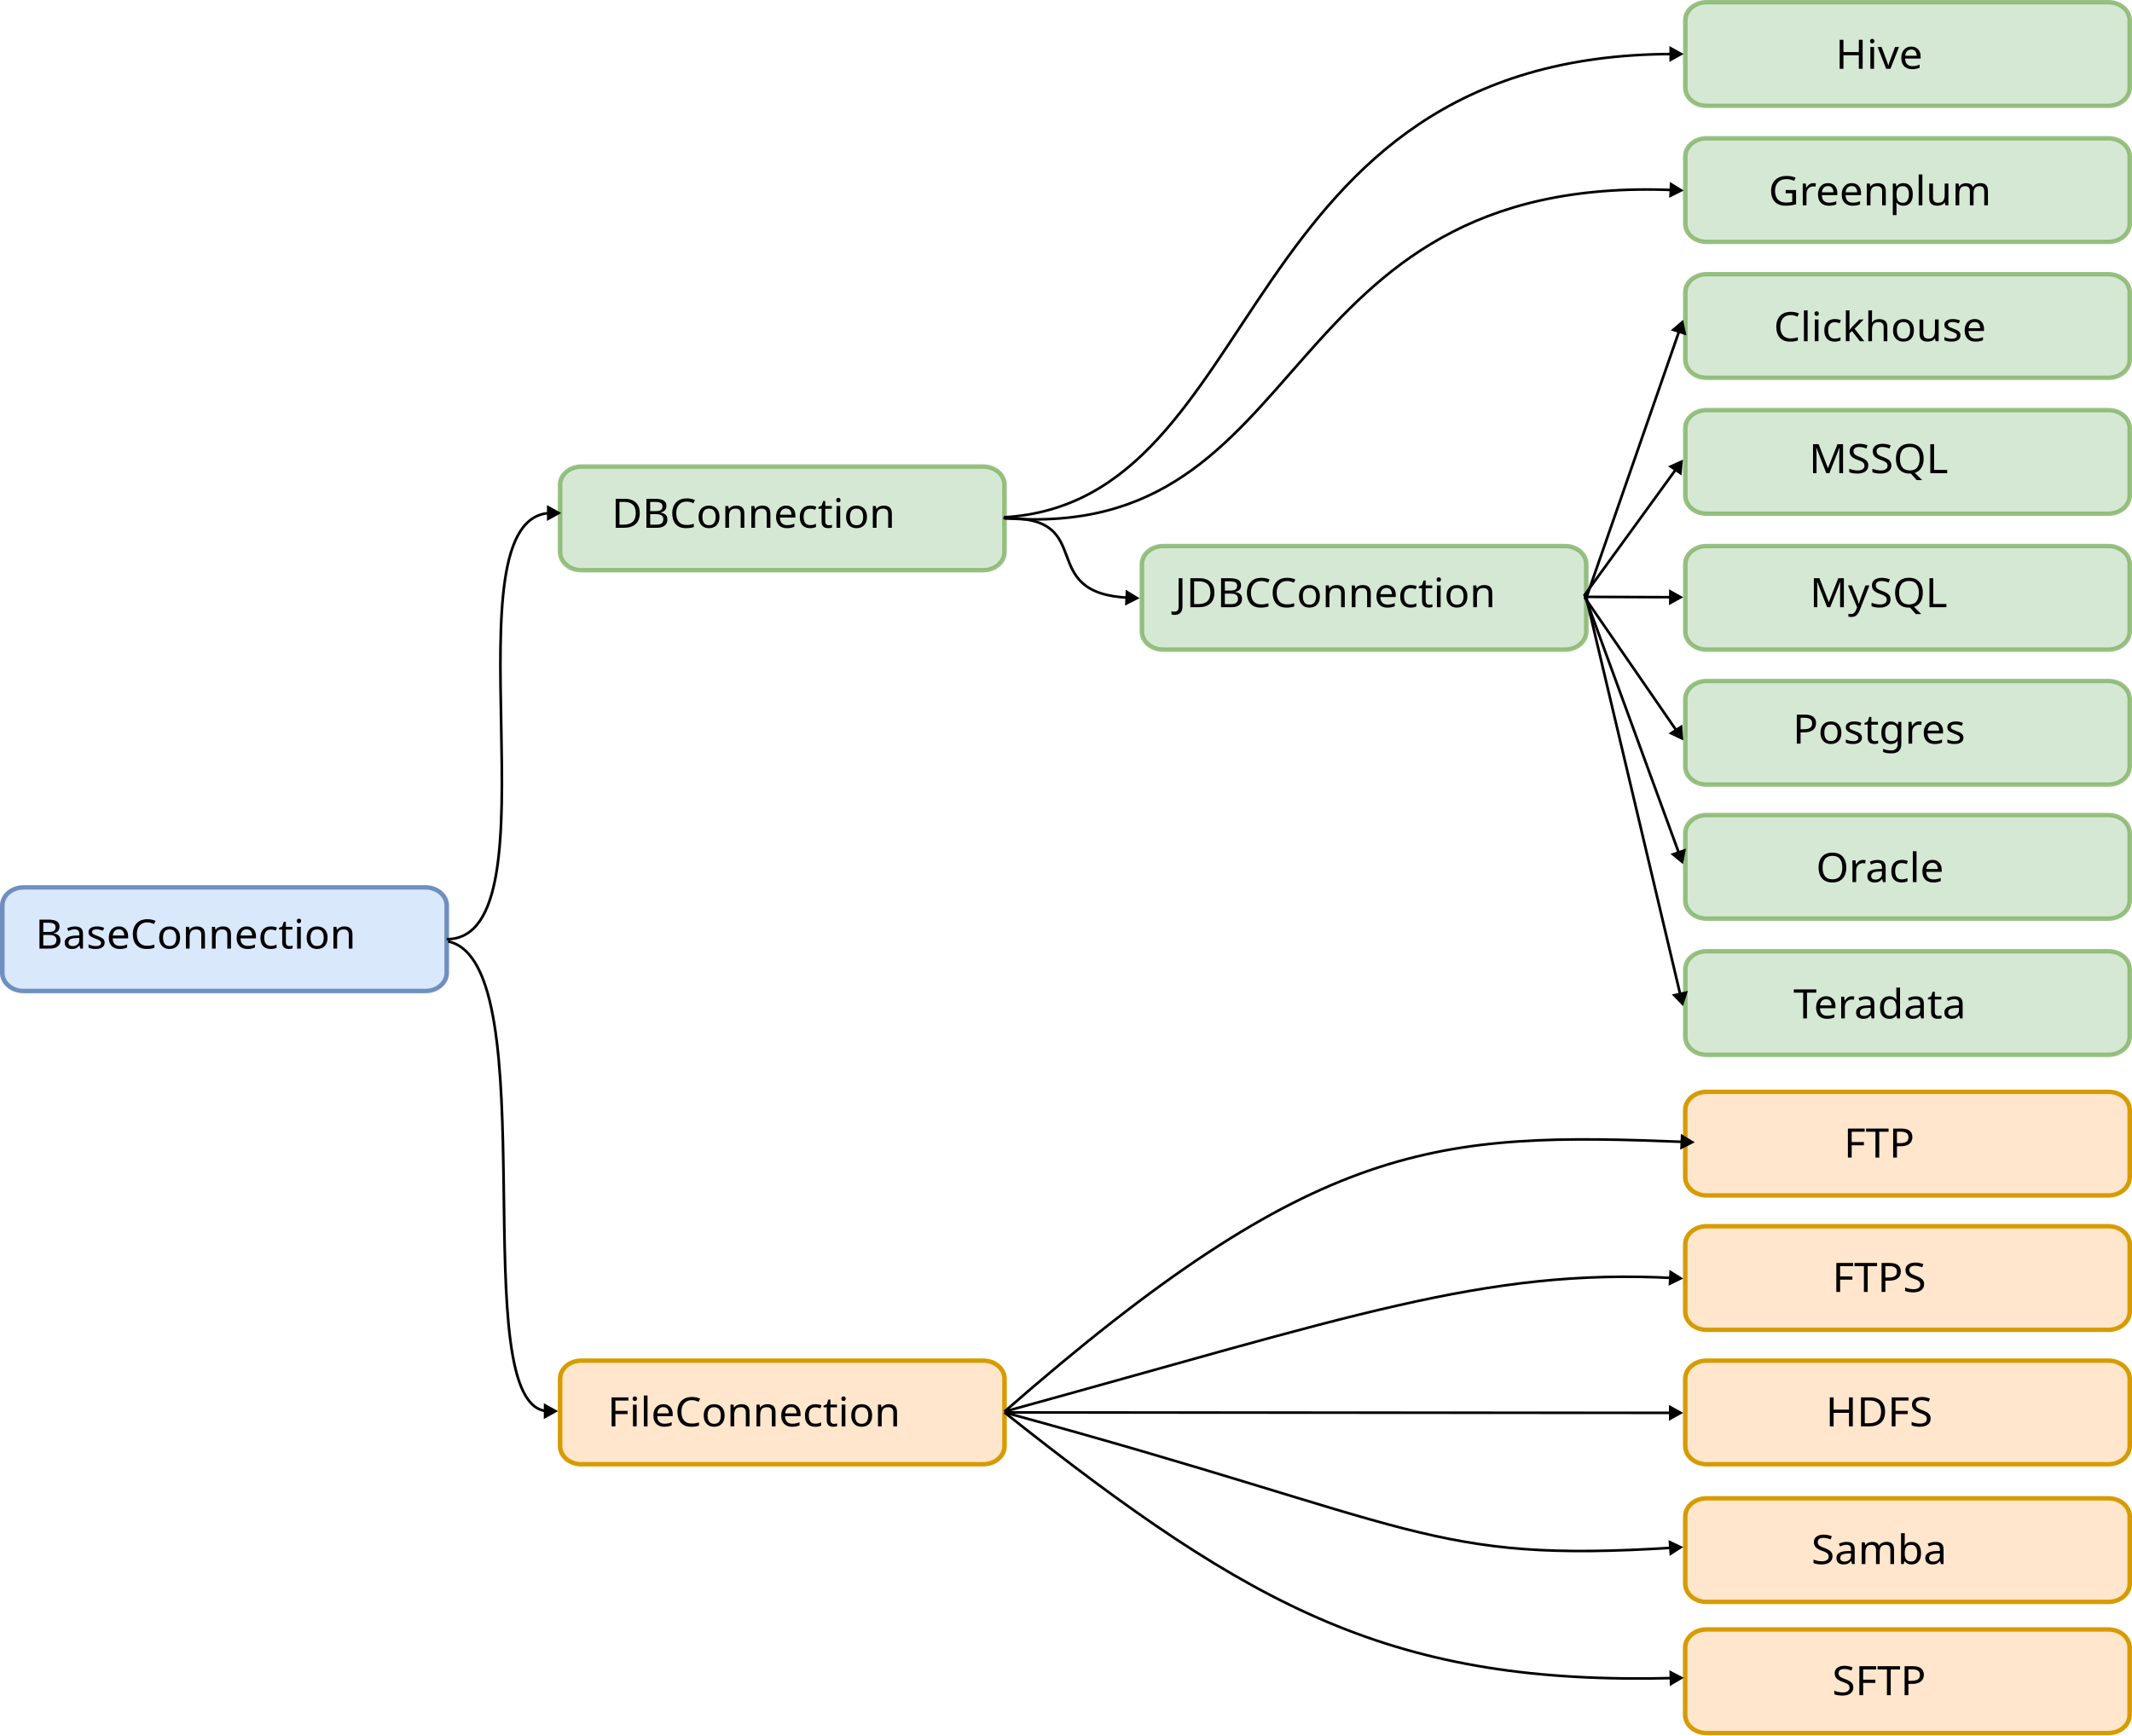
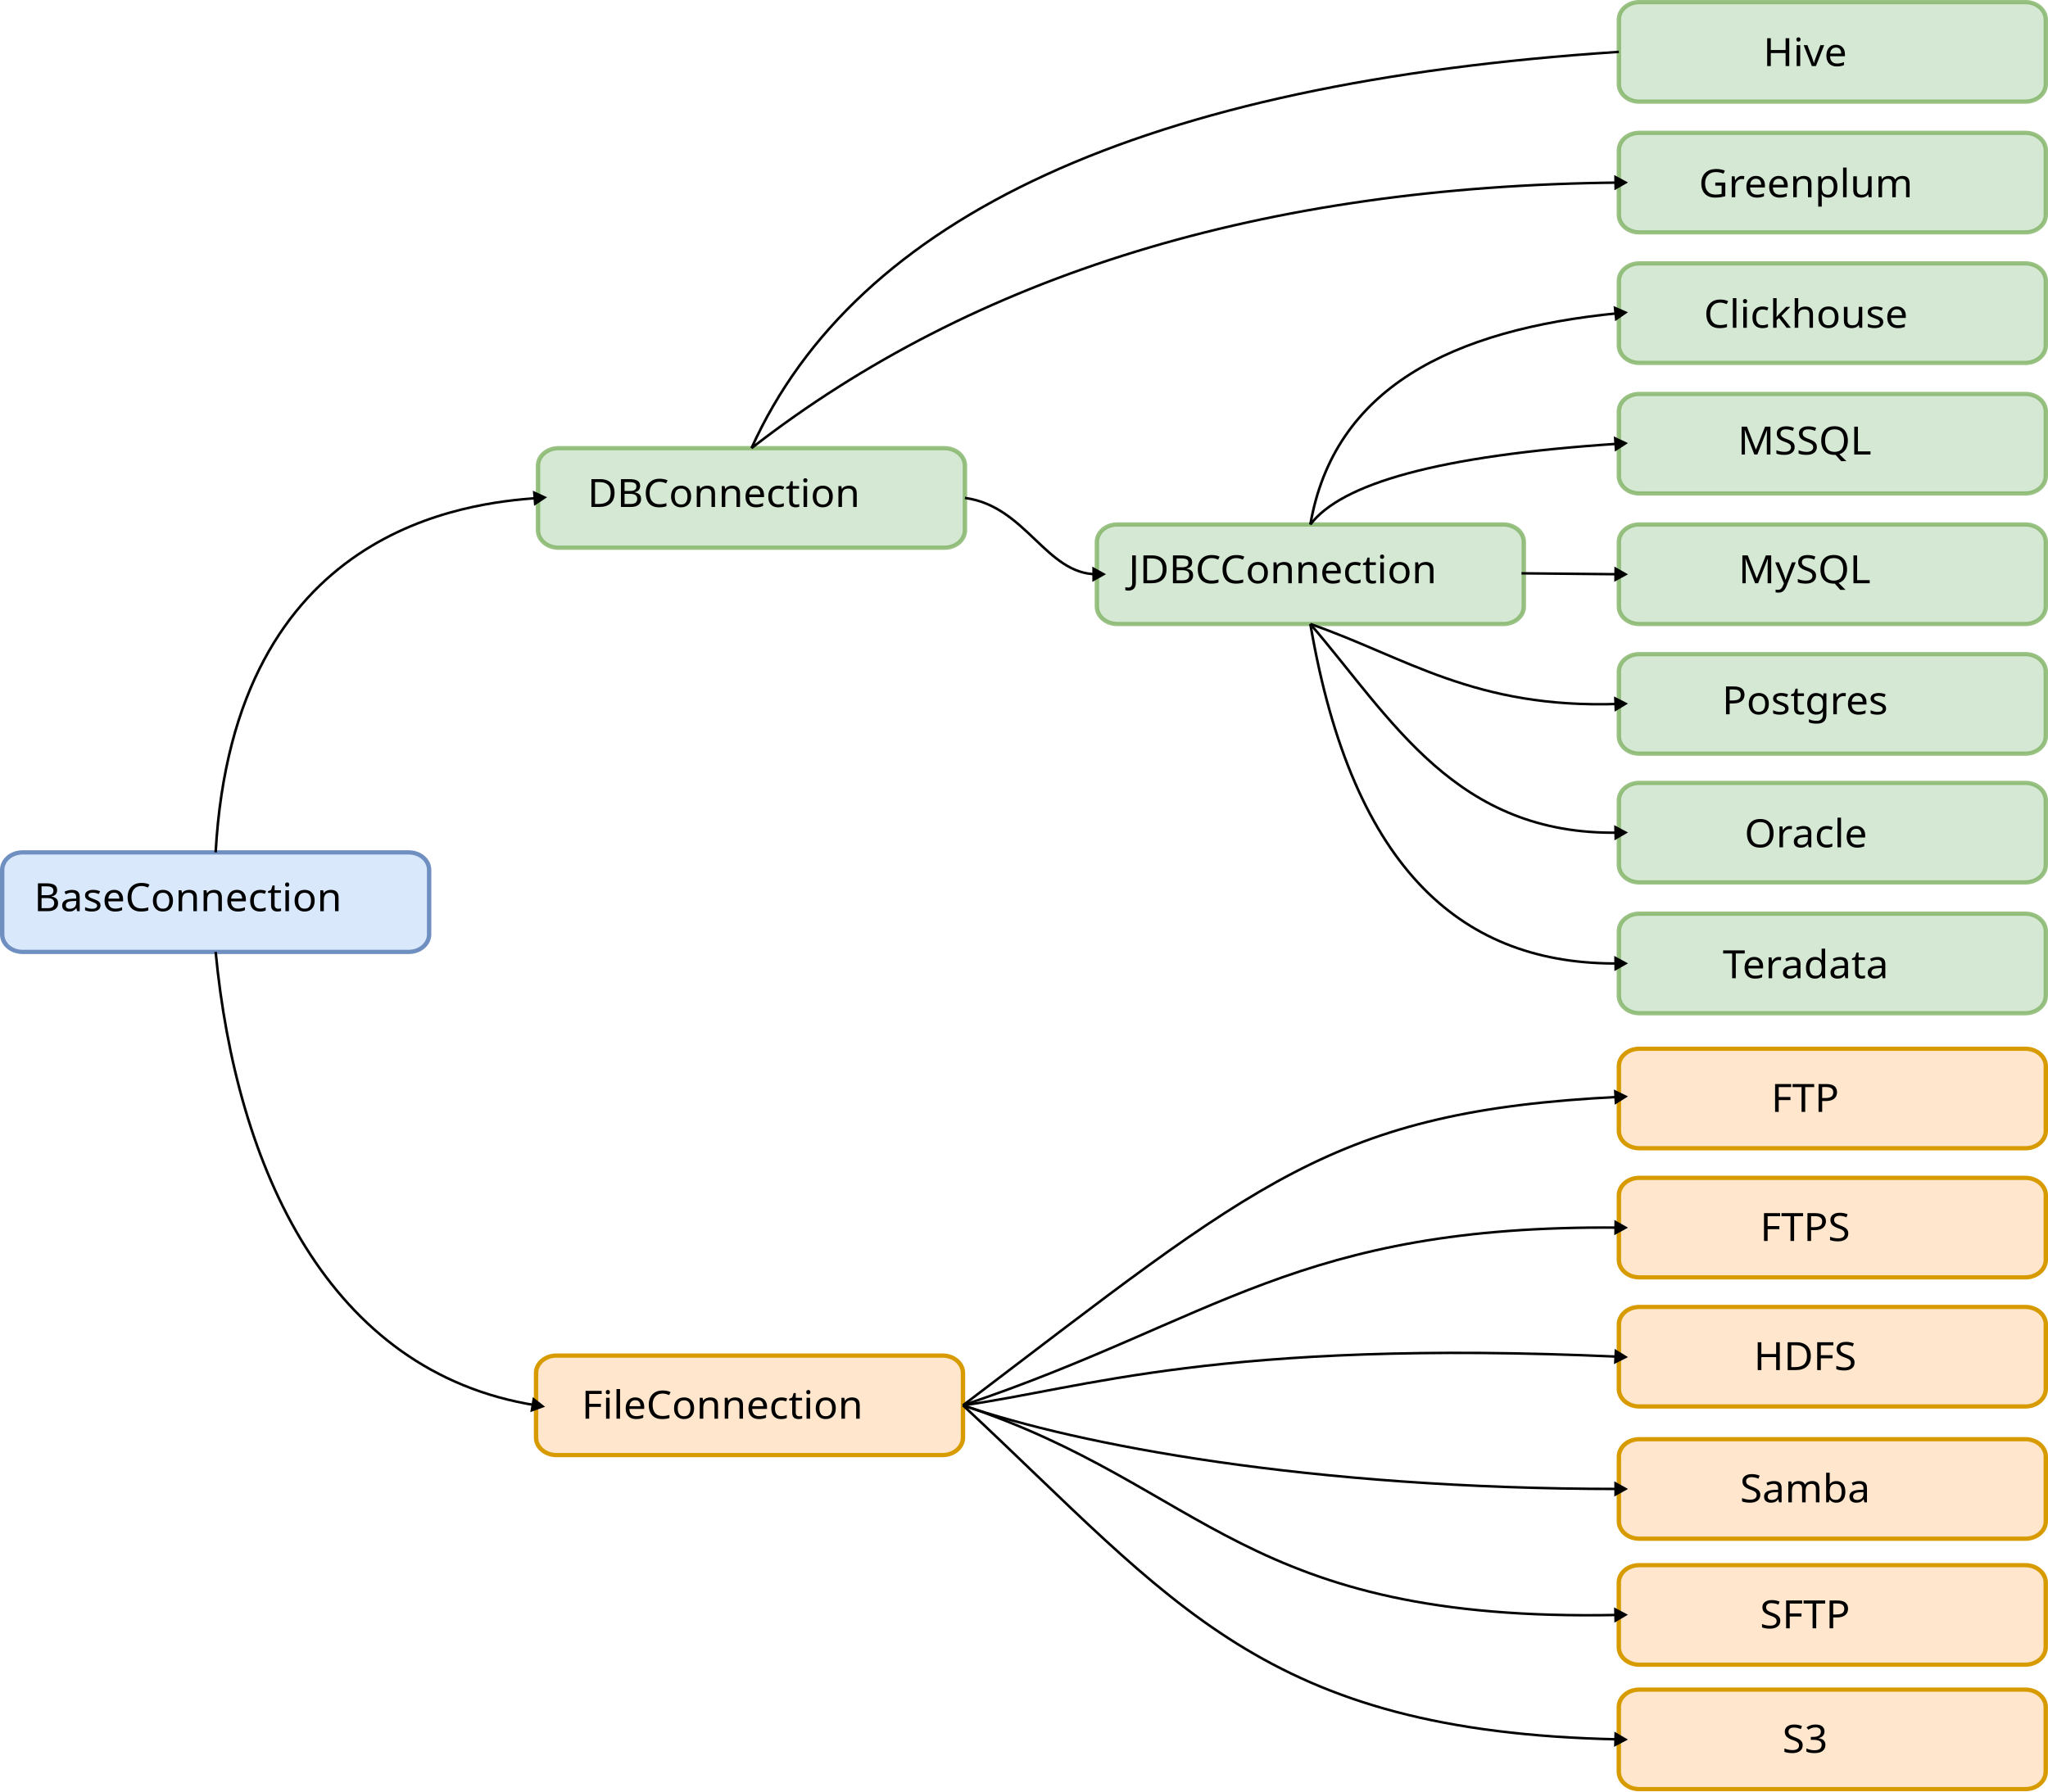
- <svg xmlns="http://www.w3.org/2000/svg" version="1.1" id="svg55" width="1215.637" height="989.598" viewBox="0 0 1215.637 989.598">
+ <svg xmlns="http://www.w3.org/2000/svg" version="1.1" id="svg55" width="1215.637" height="1063.478" viewBox="0 0 1215.637 1063.478">
  <defs id="defs59">
    <marker style="overflow:visible" id="marker8489" refX="0" refY="0" orient="auto" markerWidth="5.324" markerHeight="6.155" viewBox="0 0 5.324 6.155" preserveAspectRatio="xMidYMid" markerUnits="strokeWidth">
      <path transform="scale(0.5)" style="fill:context-stroke;fill-rule:evenodd;stroke:context-stroke;stroke-width:1pt" d="M 5.77,0 -2.88,5 V -5 Z" id="path8487" />
    </marker>
    <marker style="overflow:visible" id="marker8065" refX="0" refY="0" orient="auto-start-reverse" markerWidth="5.324" markerHeight="6.155" viewBox="0 0 5.324 6.155" preserveAspectRatio="xMidYMid">
      <path transform="scale(0.5)" style="fill:context-stroke;fill-rule:evenodd;stroke:context-stroke;stroke-width:1pt" d="M 5.77,0 -2.88,5 V -5 Z" id="path8063" />
    </marker>
    <marker style="overflow:visible" id="TriangleStart" refX="0" refY="0" orient="auto-start-reverse" markerWidth="5.324" markerHeight="6.155" viewBox="0 0 5.324 6.155" preserveAspectRatio="xMidYMid">
      <path transform="scale(0.5)" style="fill:context-stroke;fill-rule:evenodd;stroke:context-stroke;stroke-width:1pt" d="M 5.77,0 -2.88,5 V -5 Z" id="path135" />
    </marker>
    <linearGradient id="linearGradient1695">
      <stop style="stop-color:#d5e8d4;stop-opacity:1;" offset="0" id="stop1693" />
    </linearGradient>
    <marker style="overflow:visible" id="TriangleStart-4" refX="0" refY="0" orient="auto-start-reverse" markerWidth="5.324" markerHeight="6.155" viewBox="0 0 5.324 6.155" preserveAspectRatio="xMidYMid">
      <path transform="scale(0.5)" style="fill:context-stroke;fill-rule:evenodd;stroke:context-stroke;stroke-width:1pt" d="M 5.77,0 -2.88,5 V -5 Z" id="path135-9" />
+     </marker>
+     <marker style="overflow:visible" id="marker8065-5" refX="0" refY="0" orient="auto-start-reverse" markerWidth="5.324" markerHeight="6.155" viewBox="0 0 5.324 6.155" preserveAspectRatio="xMidYMid">
+       <path transform="scale(0.5)" style="fill:context-stroke;fill-rule:evenodd;stroke:context-stroke;stroke-width:1pt" d="M 5.77,0 -2.88,5 V -5 Z" id="path8063-3" />
+     </marker>
+     <marker style="overflow:visible" id="marker8489-6" refX="0" refY="0" orient="auto" markerWidth="5.324" markerHeight="6.155" viewBox="0 0 5.324 6.155" preserveAspectRatio="xMidYMid" markerUnits="strokeWidth">
+       <path transform="scale(0.5)" style="fill:context-stroke;fill-rule:evenodd;stroke:context-stroke;stroke-width:1pt" d="M 5.77,0 -2.88,5 V -5 Z" id="path8487-2" />
    </marker>
  </defs>
  <g id="g61" style="display:inline" transform="matrix(1.000038,0,0,0.9646803,-3.853746,38.05144)">
    <rect style="display:inline;fill:#d5e8d4;fill-opacity:1;fill-rule:evenodd;stroke:#81b366;stroke-width:2.608;stroke-dasharray:none;stroke-opacity:0.816" id="rect275" width="253.401" height="61.252" x="964.739" y="202.999" ry="10.752" rx="12.102" />
    <text xml:space="preserve" style="font-style:normal;font-weight:normal;font-size:24px;line-height:1.25;font-family:sans-serif;display:inline;fill:#000000;fill-opacity:1;stroke:none" x="1090.575" y="240.285" id="text2733">
      <tspan id="tspan2731" x="1090.575" y="240.285" style="font-size:24px;text-align:center;text-anchor:middle">MSSQL</tspan>
    </text>
    <rect style="display:inline;fill:#d5e8d4;fill-opacity:1;fill-rule:evenodd;stroke:#81b366;stroke-width:2.608;stroke-dasharray:none;stroke-opacity:0.816" id="rect275-6" width="253.401" height="61.252" x="964.739" y="122.652" ry="10.752" rx="12.102" />
    <text xml:space="preserve" style="font-style:normal;font-weight:normal;font-size:24px;line-height:1.25;font-family:sans-serif;text-align:center;text-anchor:middle;display:inline;fill:#000000;fill-opacity:1;stroke:none" x="1091.319" y="162.278" id="text2733-0">
      <tspan id="tspan2731-6" x="1091.319" y="162.278" style="font-size:24px;text-align:center;text-anchor:middle">Clickhouse</tspan>
    </text>
    <rect style="display:inline;fill:#d5e8d4;fill-opacity:1;fill-rule:evenodd;stroke:#81b366;stroke-width:2.608;stroke-dasharray:none;stroke-opacity:0.816" id="rect275-6-4" width="253.401" height="61.252" x="964.739" y="42.306" ry="10.752" rx="12.102" />
    <text xml:space="preserve" style="font-style:normal;font-weight:normal;font-size:24px;line-height:1.25;font-family:sans-serif;text-align:center;text-anchor:middle;display:inline;fill:#000000;fill-opacity:1;stroke:none" x="1091.319" y="81.932" id="text2733-0-3">
      <tspan id="tspan2731-6-1" x="1091.319" y="81.932" style="font-size:24px;text-align:center;text-anchor:middle">Greenplum</tspan>
    </text>
    <rect style="display:inline;fill:#d5e8d4;fill-opacity:1;fill-rule:evenodd;stroke:#81b366;stroke-width:2.608;stroke-dasharray:none;stroke-opacity:0.816" id="rect275-61" width="253.401" height="61.252" x="964.739" y="283.346" ry="10.752" rx="12.102" />
    <text xml:space="preserve" style="font-style:normal;font-weight:normal;font-size:24px;line-height:1.25;font-family:sans-serif;display:inline;fill:#000000;fill-opacity:1;stroke:none" x="1090.575" y="319.517" id="text2733-8">
      <tspan id="tspan2731-7" x="1090.575" y="319.517" style="font-size:24px;text-align:center;text-anchor:middle">MySQL</tspan>
    </text>
    <rect style="display:inline;fill:#d5e8d4;fill-opacity:1;fill-rule:evenodd;stroke:#81b366;stroke-width:2.608;stroke-dasharray:none;stroke-opacity:0.816" id="rect275-61-7" width="253.401" height="61.252" x="654.911" y="283.346" ry="10.752" rx="12.102" />
    <text xml:space="preserve" style="font-style:normal;font-weight:normal;font-size:24px;line-height:1.25;font-family:sans-serif;display:inline;fill:#000000;fill-opacity:1;stroke:none" x="780.747" y="319.517" id="text2733-8-4">
      <tspan id="tspan2731-7-4" x="780.747" y="319.517" style="font-size:24px;text-align:center;text-anchor:middle">JDBCConnection</tspan>
    </text>
    <rect style="display:inline;fill:#d5e8d4;fill-opacity:1;fill-rule:evenodd;stroke:#81b366;stroke-width:2.608;stroke-dasharray:none;stroke-opacity:0.816" id="rect275-2" width="253.401" height="61.252" x="964.739" y="363.143" ry="10.752" rx="12.102" />
    <text xml:space="preserve" style="font-style:normal;font-weight:normal;font-size:24px;line-height:1.25;font-family:sans-serif;display:inline;fill:#000000;fill-opacity:1;stroke:none" x="1090.815" y="400.165" id="text2733-3">
      <tspan id="tspan2731-75" x="1090.815" y="400.165" style="font-size:24px;text-align:center;text-anchor:middle">Postgres</tspan>
    </text>
    <rect style="display:inline;fill:#d5e8d4;fill-opacity:1;fill-rule:evenodd;stroke:#81b366;stroke-width:2.608;stroke-dasharray:none;stroke-opacity:0.816" id="rect275-9" width="253.401" height="61.252" x="964.739" y="442.377" ry="10.752" rx="12.102" />
    <text xml:space="preserve" style="font-style:normal;font-weight:normal;font-size:24px;line-height:1.25;font-family:sans-serif;display:inline;fill:#000000;fill-opacity:1;stroke:none" x="1091.319" y="482.003" id="text2733-2">
      <tspan id="tspan2731-2" x="1091.319" y="482.003" style="font-size:24px;text-align:center;text-anchor:middle">Oracle</tspan>
    </text>
    <rect style="display:inline;fill:#d5e8d4;fill-opacity:1;fill-rule:evenodd;stroke:#81b366;stroke-width:2.608;stroke-dasharray:none;stroke-opacity:0.816" id="rect275-8" width="253.401" height="61.252" x="964.739" y="522.884" ry="10.752" rx="12.102" />
    <text xml:space="preserve" style="font-style:normal;font-weight:normal;font-size:24px;line-height:1.25;font-family:sans-serif;text-align:center;text-anchor:middle;display:inline;fill:#000000;fill-opacity:1;stroke:none" x="1091.199" y="562.618" id="text2733-9">
      <tspan id="tspan2731-73" x="1091.199" y="562.618" style="font-size:24px;text-align:center;text-anchor:middle">Teradata</tspan>
    </text>
    <rect style="display:inline;fill:#d5e8d4;fill-opacity:1;fill-rule:evenodd;stroke:#81b366;stroke-width:2.608;stroke-dasharray:none;stroke-opacity:0.816" id="rect275-612" width="253.401" height="61.252" x="964.739" y="-38.141" ry="10.752" rx="12.102" />
    <text xml:space="preserve" style="font-style:normal;font-weight:normal;font-size:24px;line-height:1.25;font-family:sans-serif;display:inline;fill:#000000;fill-opacity:1;stroke:none" x="1090.888" y="1.21" id="text2733-93">
      <tspan id="tspan2731-1" x="1090.888" y="1.21" style="font-size:24px;text-align:center;text-anchor:middle">Hive</tspan>
    </text>
    <rect style="display:inline;fill:#ffe6cc;fill-opacity:1;fill-rule:evenodd;stroke:#d79b00;stroke-width:2.608;stroke-dasharray:none;stroke-opacity:1" id="rect275-612-0" width="253.401" height="61.252" x="964.739" y="605.997" ry="10.752" rx="12.102" />
    <text xml:space="preserve" style="font-style:normal;font-weight:normal;font-size:24px;line-height:1.25;font-family:sans-serif;display:inline;fill:#000000;fill-opacity:1;stroke:none" x="1090.888" y="644.854" id="text2733-93-6">
      <tspan id="tspan2731-1-3" x="1090.888" y="644.854" style="font-size:24px;text-align:center;text-anchor:middle">FTP</tspan>
    </text>
    <rect style="display:inline;fill:#ffe6cc;fill-opacity:1;fill-rule:evenodd;stroke:#d79b00;stroke-width:2.608;stroke-dasharray:none;stroke-opacity:1" id="rect275-612-0-2" width="253.401" height="61.252" x="964.739" y="685.455" ry="10.752" rx="12.102" />
    <text xml:space="preserve" style="font-style:normal;font-weight:normal;font-size:24px;line-height:1.25;font-family:sans-serif;display:inline;fill:#000000;fill-opacity:1;stroke:none" x="1090.888" y="724.312" id="text2733-93-6-0">
      <tspan id="tspan2731-1-3-6" x="1090.888" y="724.312" style="font-size:24px;text-align:center;text-anchor:middle">FTPS</tspan>
    </text>
    <rect style="display:inline;fill:#ffe6cc;fill-opacity:1;fill-rule:evenodd;stroke:#d79b00;stroke-width:2.608;stroke-dasharray:none;stroke-opacity:1" id="rect275-612-0-2-4" width="253.401" height="61.252" x="964.739" y="764.913" ry="10.752" rx="12.102" />
    <text xml:space="preserve" style="font-style:normal;font-weight:normal;font-size:24px;line-height:1.25;font-family:sans-serif;display:inline;fill:#000000;fill-opacity:1;stroke:none" x="1090.888" y="803.77" id="text2733-93-6-0-7">
      <tspan id="tspan2731-1-3-6-6" x="1090.888" y="803.77" style="font-size:24px;text-align:center;text-anchor:middle">HDFS</tspan>
    </text>
    <rect style="display:inline;fill:#ffe6cc;fill-opacity:1;fill-rule:evenodd;stroke:#d79b00;stroke-width:2.608;stroke-dasharray:none;stroke-opacity:1" id="rect275-612-0-2-5" width="253.401" height="61.252" x="964.739" y="846.301" ry="10.752" rx="12.102" />
    <text xml:space="preserve" style="font-style:normal;font-weight:normal;font-size:24px;line-height:1.25;font-family:sans-serif;display:inline;fill:#000000;fill-opacity:1;stroke:none" x="1090.888" y="885.158" id="text2733-93-6-0-6">
      <tspan id="tspan2731-1-3-6-9" x="1090.888" y="885.158" style="font-size:24px;text-align:center;text-anchor:middle">Samba</tspan>
    </text>
    <rect style="display:inline;fill:#ffe6cc;fill-opacity:1;fill-rule:evenodd;stroke:#d79b00;stroke-width:2.608;stroke-dasharray:none;stroke-opacity:1" id="rect275-612-0-2-3" width="253.401" height="61.252" x="964.691" y="923.829" ry="10.752" rx="12.102" />
    <text xml:space="preserve" style="font-style:normal;font-weight:normal;font-size:24px;line-height:1.25;font-family:sans-serif;display:inline;fill:#000000;fill-opacity:1;stroke:none" x="1090.839" y="962.686" id="text2733-93-6-0-74">
      <tspan id="tspan2731-1-3-6-5" x="1090.839" y="962.686" style="font-size:24px;text-align:center;text-anchor:middle">SFTP</tspan>
    </text>
-     <rect style="display:inline;fill:#ffe6cc;fill-opacity:1;fill-rule:evenodd;stroke:#d79b00;stroke-width:2.608;stroke-dasharray:none;stroke-opacity:1" id="rect275-612-0-2-3-2" width="253.401" height="61.252" x="323.194" y="764.913" ry="10.752" rx="12.102" />
-     <text xml:space="preserve" style="font-style:normal;font-weight:normal;font-size:24px;line-height:1.25;font-family:sans-serif;display:inline;fill:#000000;fill-opacity:1;stroke:none" x="449.342" y="803.77" id="text2733-93-6-0-74-5">
-       <tspan id="tspan2731-1-3-6-5-4" x="449.342" y="803.77" style="font-size:24px;text-align:center;text-anchor:middle">FileConnection</tspan>
+     <rect style="display:inline;fill:#ffe6cc;fill-opacity:1;fill-rule:evenodd;stroke:#d79b00;stroke-width:2.608;stroke-dasharray:none;stroke-opacity:1" id="rect275-612-0-2-3-3" width="253.401" height="61.252" x="964.691" y="1000.414" ry="10.752" rx="12.102" />
+     <text xml:space="preserve" style="font-style:normal;font-weight:normal;font-size:24px;line-height:1.25;font-family:sans-serif;display:inline;fill:#000000;fill-opacity:1;stroke:none" x="1090.839" y="1039.271" id="text2733-93-6-0-74-6">
+       <tspan id="tspan2731-1-3-6-5-7" x="1090.839" y="1039.271" style="font-size:24px;text-align:center;text-anchor:middle">S3</tspan>
+     </text>
+     <rect style="display:inline;fill:#ffe6cc;fill-opacity:1;fill-rule:evenodd;stroke:#d79b00;stroke-width:2.608;stroke-dasharray:none;stroke-opacity:1" id="rect275-612-0-2-3-2" width="253.401" height="61.252" x="322.026" y="794.83" ry="10.752" rx="12.102" />
+     <text xml:space="preserve" style="font-style:normal;font-weight:normal;font-size:24px;line-height:1.25;font-family:sans-serif;display:inline;fill:#000000;fill-opacity:1;stroke:none" x="448.175" y="833.687" id="text2733-93-6-0-74-5">
+       <tspan id="tspan2731-1-3-6-5-4" x="448.175" y="833.687" style="font-size:24px;text-align:center;text-anchor:middle">FileConnection</tspan>
    </text>
    <rect style="display:inline;fill:#d5e8d4;fill-opacity:1;fill-rule:evenodd;stroke:#81b366;stroke-width:2.608;stroke-dasharray:none;stroke-opacity:0.816" id="rect275-61-3" width="253.401" height="61.252" x="323.194" y="236.385" ry="10.752" rx="12.102" />
    <text xml:space="preserve" style="font-style:normal;font-weight:normal;font-size:24px;line-height:1.25;font-family:sans-serif;display:inline;fill:#000000;fill-opacity:1;stroke:none" x="449.03" y="272.557" id="text2733-8-0">
      <tspan id="tspan2731-7-7" x="449.03" y="272.557" style="font-size:24px;text-align:center;text-anchor:middle">DBConnection</tspan>
    </text>
    <rect style="display:inline;fill:#dae8fc;fill-opacity:1;fill-rule:evenodd;stroke:#6c8ebf;stroke-width:2.608;stroke-dasharray:none;stroke-opacity:0.988" id="rect275-61-8" width="253.401" height="61.252" x="5.158" y="485.151" ry="10.752" rx="12.102" />
    <text xml:space="preserve" style="font-style:normal;font-weight:normal;font-size:24px;line-height:1.25;font-family:sans-serif;display:inline;fill:#000000;fill-opacity:1;stroke:none" x="130.994" y="521.323" id="text2733-8-6">
      <tspan id="tspan2731-7-8" x="130.994" y="521.323" style="font-size:24px;text-align:center;text-anchor:middle">BaseConnection</tspan>
    </text>
-     <path style="fill:none;fill-rule:evenodd;stroke:#000000;stroke-width:1.527;stroke-linecap:butt;stroke-linejoin:miter;stroke-dasharray:none;stroke-opacity:1;marker-end:url(#TriangleStart)" d="m 258.558,515.778 c 65.949,-0.067 -3.051,-251.945 59.871,-251.945" id="path6205" />
-     <path style="display:inline;fill:none;fill-rule:evenodd;stroke:#000000;stroke-width:1.527;stroke-linecap:butt;stroke-linejoin:miter;stroke-dasharray:none;stroke-opacity:1;marker-end:url(#TriangleStart-4)" d="m 259.334,517.086 c 57.718,12.559 7.715,277.684 57.287,277.684" id="path6205-2" />
-     <path style="fill:none;fill-rule:evenodd;stroke:#000000;stroke-width:1.527;stroke-linecap:butt;stroke-linejoin:miter;stroke-dasharray:none;stroke-opacity:1;marker-end:url(#marker8065)" d="M 576.595,795.539 C 718.879,912.692 798.763,956.768 958.517,952.563" id="path6267" />
-     <path style="fill:none;fill-rule:evenodd;stroke:#000000;stroke-width:1.527;stroke-linecap:butt;stroke-linejoin:miter;stroke-dasharray:none;stroke-opacity:1;marker-end:url(#TriangleStart)" d="m 576.595,795.539 c 238.619,67.296 241.48,89.119 381.602,79.944" id="path6271" />
-     <path style="fill:none;fill-rule:evenodd;stroke:#000000;stroke-width:1.527;stroke-linecap:butt;stroke-linejoin:miter;stroke-dasharray:none;stroke-opacity:1;marker-end:url(#marker8489)" d="m 576.595,795.539 381.554,0.248" id="path6273" />
-     <path style="fill:none;fill-rule:evenodd;stroke:#000000;stroke-width:1.527;stroke-linecap:butt;stroke-linejoin:miter;stroke-dasharray:none;stroke-opacity:1;marker-end:url(#TriangleStart)" d="M 576.595,795.039 C 773.939,738.836 850.188,710.207 958.18,716.081" id="path6275" />
-     <path style="fill:none;fill-rule:evenodd;stroke:#000000;stroke-width:1.527;stroke-linecap:butt;stroke-linejoin:miter;stroke-dasharray:none;stroke-opacity:1;marker-end:url(#marker8489)" d="M 576.595,795.039 C 755.121,633.146 823.611,629.821 964.739,635.623" id="path6277" />
-     <path style="fill:none;fill-rule:evenodd;stroke:#000000;stroke-width:1.527;stroke-linecap:butt;stroke-linejoin:miter;stroke-dasharray:none;stroke-opacity:1;marker-end:url(#TriangleStart)" d="m 908.311,313.972 53.923,236.065" id="path6283" />
-     <path style="fill:none;fill-rule:evenodd;stroke:#000000;stroke-width:1.527;stroke-linecap:butt;stroke-linejoin:miter;stroke-dasharray:none;stroke-opacity:1;marker-end:url(#TriangleStart)" d="m 907.825,313.857 53.792,152.452" id="path6285" />
-     <path style="fill:none;fill-rule:evenodd;stroke:#000000;stroke-width:1.527;stroke-linecap:butt;stroke-linejoin:miter;stroke-dasharray:none;stroke-opacity:1;marker-end:url(#TriangleStart)" d="m 907.354,313.689 53.233,80.08" id="path6287" />
-     <path style="fill:none;fill-rule:evenodd;stroke:#000000;stroke-width:1.527;stroke-linecap:butt;stroke-linejoin:miter;stroke-dasharray:none;stroke-opacity:1;marker-end:url(#TriangleStart)" d="m 906.947,313.398 51.241,0.206" id="path6289" />
-     <path style="fill:none;fill-rule:evenodd;stroke:#000000;stroke-width:1.527;stroke-linecap:butt;stroke-linejoin:miter;stroke-dasharray:none;stroke-opacity:1;marker-end:url(#TriangleStart)" d="m 906.947,312.898 53.37,-76.206" id="path6291" />
-     <path style="fill:none;fill-rule:evenodd;stroke:#000000;stroke-width:1.527;stroke-linecap:butt;stroke-linejoin:miter;stroke-dasharray:none;stroke-opacity:1;marker-end:url(#TriangleStart)" d="M 908.311,313.972 961.763,154.77" id="path6293" />
-     <path style="fill:none;fill-rule:evenodd;stroke:#000000;stroke-width:1.527;stroke-linecap:butt;stroke-linejoin:miter;stroke-dasharray:none;stroke-opacity:1;marker-end:url(#TriangleStart)" d="m 576.595,267.011 c 54.267,-1.483 16.247,44.694 71.627,46.961" id="path10126" />
-     <path style="fill:none;fill-rule:evenodd;stroke:#000000;stroke-width:1.527;stroke-linecap:butt;stroke-linejoin:miter;stroke-dasharray:none;stroke-opacity:1;marker-end:url(#TriangleStart)" d="M 576.202,266.356 C 727.998,257.341 704.233,-7.514 958.406,-7.514" id="path10182" />
-     <path style="fill:none;fill-rule:evenodd;stroke:#000000;stroke-width:1.527;stroke-linecap:butt;stroke-linejoin:miter;stroke-dasharray:none;stroke-opacity:1;marker-end:url(#TriangleStart)" d="M 575.909,266.772 C 755.814,282.618 725.715,62.617 958.47,72.932" id="path10184" />
+     <path style="fill:none;fill-rule:evenodd;stroke:#000000;stroke-width:1.527;stroke-linecap:butt;stroke-linejoin:miter;stroke-dasharray:none;stroke-opacity:1;marker-end:url(#TriangleStart)" d="M 131.858,485.151 C 142.646,284.168 282.326,270.237 323.194,267.011" id="path6205" />
+     <path style="display:inline;fill:none;fill-rule:evenodd;stroke:#000000;stroke-width:1.527;stroke-linecap:butt;stroke-linejoin:miter;stroke-dasharray:none;stroke-opacity:1;marker-end:url(#TriangleStart-4)" d="M 131.858,546.404 C 144.075,679.028 198.532,805.156 322.026,825.456" id="path6205-2" />
+     <path style="fill:none;fill-rule:evenodd;stroke:#000000;stroke-width:1.527;stroke-linecap:butt;stroke-linejoin:miter;stroke-dasharray:none;stroke-opacity:1;marker-end:url(#marker8065)" d="M 575.427,825.456 C 719.925,875.202 741.234,959.309 964.691,954.455" id="path6267" />
+     <path style="display:inline;fill:none;fill-rule:evenodd;stroke:#000000;stroke-width:1.527;stroke-linecap:butt;stroke-linejoin:miter;stroke-dasharray:none;stroke-opacity:1;marker-end:url(#marker8065-5)" d="M 575.427,825.456 C 701.19,946.962 753.358,1026.502 964.691,1031.041" id="path6267-5" />
+     <path style="fill:none;fill-rule:evenodd;stroke:#000000;stroke-width:1.527;stroke-linecap:butt;stroke-linejoin:miter;stroke-dasharray:none;stroke-opacity:1;marker-end:url(#TriangleStart)" d="m 575.427,825.456 c 68.489,24.35 205.611,51.471 389.312,51.471" id="path6271" />
+     <path style="fill:none;fill-rule:evenodd;stroke:#000000;stroke-width:1.527;stroke-linecap:butt;stroke-linejoin:miter;stroke-dasharray:none;stroke-opacity:1;marker-end:url(#marker8489)" d="m 575.427,825.456 c 70.209,-10.009 152.19,-41.005 389.312,-29.917" id="path6273" />
+     <path style="fill:none;fill-rule:evenodd;stroke:#000000;stroke-width:1.527;stroke-linecap:butt;stroke-linejoin:miter;stroke-dasharray:none;stroke-opacity:1;marker-end:url(#TriangleStart)" d="M 575.427,825.456 C 725.52,773.09 773.803,714.369 964.739,716.081" id="path6275" />
+     <path style="fill:none;fill-rule:evenodd;stroke:#000000;stroke-width:1.527;stroke-linecap:butt;stroke-linejoin:miter;stroke-dasharray:none;stroke-opacity:1;marker-end:url(#marker8489)" d="M 575.427,825.456 C 750.426,687.871 794.303,644.437 964.739,635.623" id="path6277" />
+     <path style="display:inline;fill:none;fill-rule:evenodd;stroke:#000000;stroke-width:1.527;stroke-linecap:butt;stroke-linejoin:miter;stroke-dasharray:none;stroke-opacity:1;marker-end:url(#marker8489-6)" d="M 449.894,236.385 C 512.145,93.563 682.524,11.568 964.739,-7.514 M 449.894,236.385 C 582.521,129.446 754.221,75.076 964.739,72.932" id="path6277-9" />
+     <path style="fill:none;fill-rule:evenodd;stroke:#000000;stroke-width:1.527;stroke-linecap:butt;stroke-linejoin:miter;stroke-dasharray:none;stroke-opacity:1;marker-end:url(#TriangleStart)" d="m 781.611,344.598 c 25.306,153.711 92.076,209.874 183.128,208.912" id="path6283" />
+     <path style="fill:none;fill-rule:evenodd;stroke:#000000;stroke-width:1.527;stroke-linecap:butt;stroke-linejoin:miter;stroke-dasharray:none;stroke-opacity:1;marker-end:url(#TriangleStart)" d="M 781.611,344.598 C 830.09,403.144 868.055,474.865 964.739,473.003" id="path6285" />
+     <path style="fill:none;fill-rule:evenodd;stroke:#000000;stroke-width:1.527;stroke-linecap:butt;stroke-linejoin:miter;stroke-dasharray:none;stroke-opacity:1;marker-end:url(#TriangleStart)" d="m 781.611,344.598 c 56.265,20.169 97.35,52.345 183.128,49.171" id="path6287" />
+     <path style="fill:none;fill-rule:evenodd;stroke:#000000;stroke-width:1.527;stroke-linecap:butt;stroke-linejoin:miter;stroke-dasharray:none;stroke-opacity:1;marker-end:url(#TriangleStart)" d="m 906.947,313.398 57.792,0.574" id="path6289" />
+     <path style="fill:none;fill-rule:evenodd;stroke:#000000;stroke-width:1.527;stroke-linecap:butt;stroke-linejoin:miter;stroke-dasharray:none;stroke-opacity:1;marker-end:url(#TriangleStart)" d="m 781.611,283.346 c 18.358,-24.956 75.049,-42.384 183.128,-49.721" id="path6291" />
+     <path style="fill:none;fill-rule:evenodd;stroke:#000000;stroke-width:1.527;stroke-linecap:butt;stroke-linejoin:miter;stroke-dasharray:none;stroke-opacity:1;marker-end:url(#TriangleStart)" d="M 781.611,283.346 C 795.659,199.632 864.945,163.356 964.739,153.278" id="path6293" />
+     <path style="fill:none;fill-rule:evenodd;stroke:#000000;stroke-width:1.527;stroke-linecap:butt;stroke-linejoin:miter;stroke-dasharray:none;stroke-opacity:1;marker-end:url(#TriangleStart)" d="m 576.595,267.011 c 36.25,4.997 48.117,47.019 78.316,46.961" id="path10126" />
  </g>
</svg>
